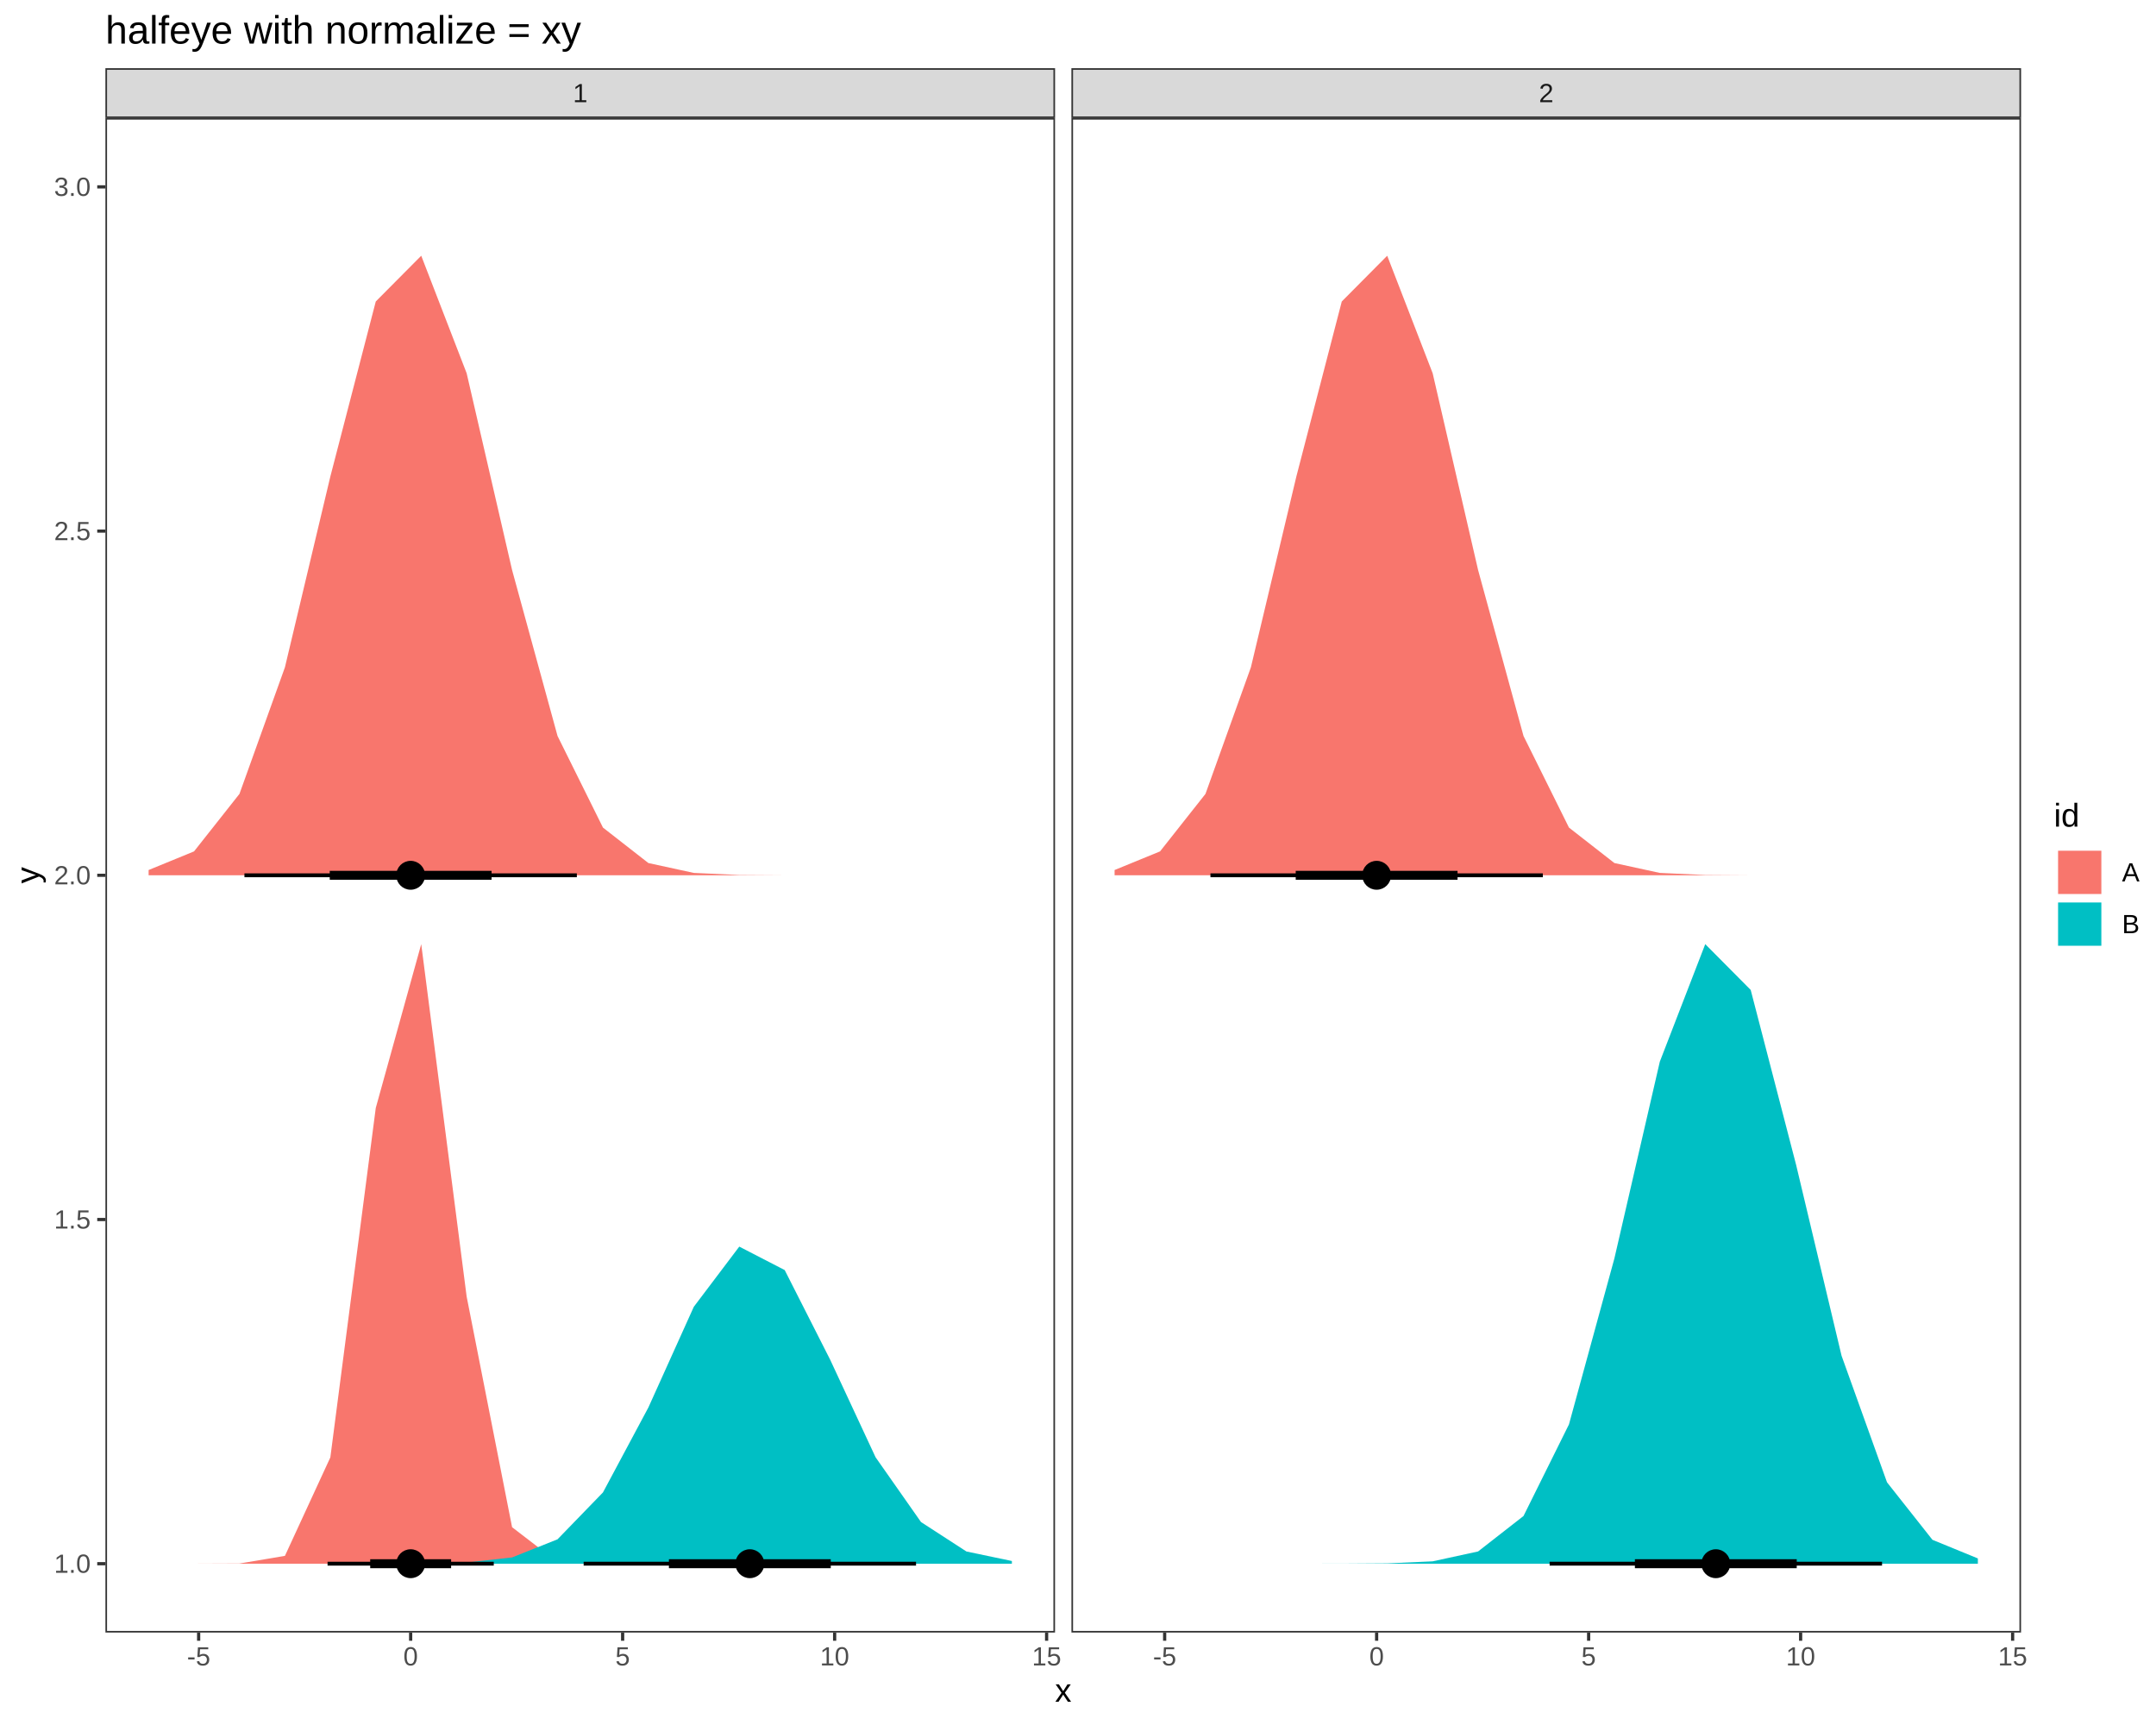
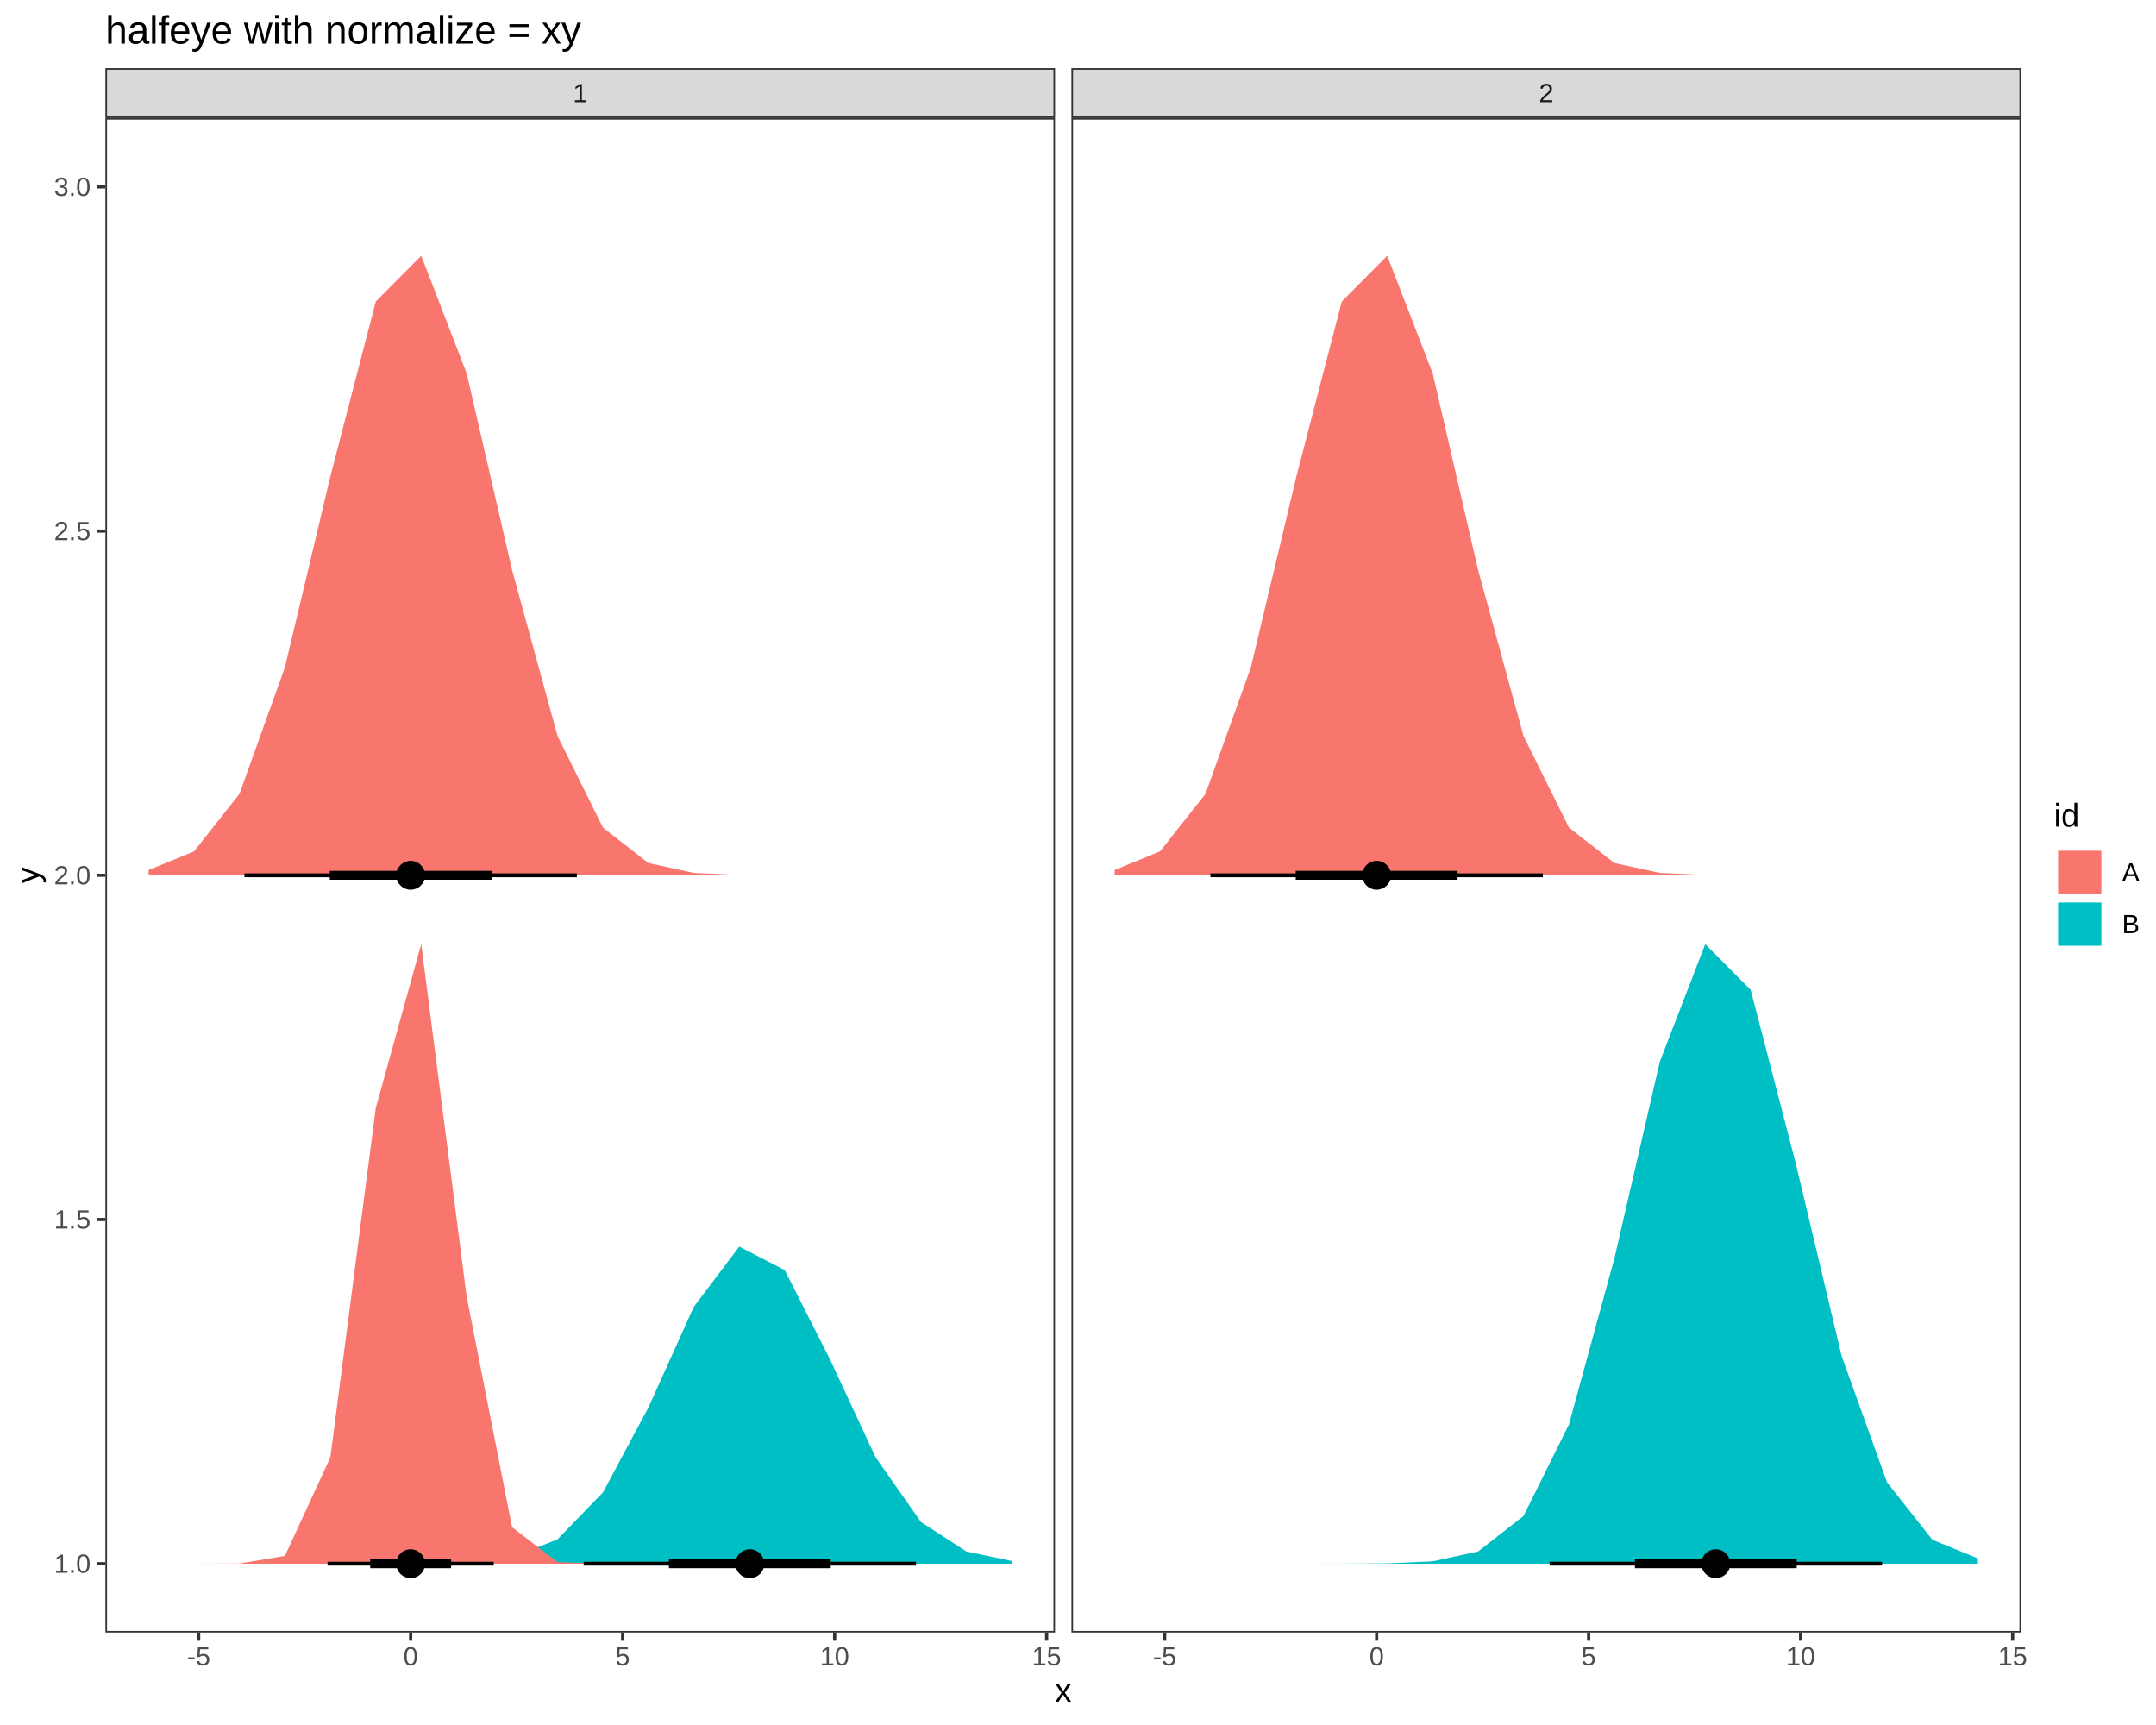
<svg xmlns="http://www.w3.org/2000/svg" viewBox="0 0 720.00 576.00">
  <defs>
    <style type="text/css">
    line, polyline, polygon, path, rect, circle {
      fill: none;
      stroke: #000000;
      stroke-linecap: round;
      stroke-linejoin: round;
      stroke-miterlimit: 10.00;
    }
  </style>
  </defs>
  <rect width="100%" height="100%" style="stroke: none; fill: #FFFFFF;" />
  <rect x="0.00" y="0.00" width="720.00" height="576.00" style="stroke-width: 1.07; stroke: #FFFFFF; fill: #FFFFFF;" />
  <defs>
    <clipPath id="cpMzUuMjF8MzUyLjMzfDU0NS4xM3wzOS40MQ==">
      <rect x="35.21" y="39.41" width="317.12" height="505.72" />
    </clipPath>
  </defs>
  <rect x="35.21" y="39.41" width="317.12" height="505.72" style="stroke-width: 1.07; stroke: none; fill: #FFFFFF;" clip-path="url(#cpMzUuMjF8MzUyLjMzfDU0NS4xM3wzOS40MQ==)" />
+   <polygon points="49.63,290.51 64.80,284.29 79.97,265.09 95.15,222.82 110.32,159.11 125.49,100.67 140.67,85.39 155.84,124.63 171.01,190.33 186.19,245.75 201.36,276.34 216.53,288.18 231.70,291.48 246.88,292.16 262.05,292.26 277.22,292.27 292.40,292.27 307.57,292.27 322.74,292.27 337.92,292.27 337.92,292.27 322.74,292.27 307.57,292.27 292.40,292.27 277.22,292.27 262.05,292.27 246.88,292.27 231.70,292.27 216.53,292.27 201.36,292.27 186.19,292.27 171.01,292.27 155.84,292.27 140.67,292.27 125.49,292.27 110.32,292.27 95.15,292.27 79.97,292.27 64.80,292.27 49.63,292.27 " style="stroke-width: 2.13; stroke: none; fill: #F8766D;" clip-path="url(#cpMzUuMjF8MzUyLjMzfDU0NS4xM3wzOS40MQ==)" />
+   <polygon points="49.63,522.14 64.80,522.14 79.97,522.14 95.15,522.14 110.32,522.14 125.49,522.14 140.67,522.08 155.84,521.74 171.01,520.05 186.19,513.99 201.36,498.34 216.53,469.97 231.70,436.35 246.88,416.26 262.05,424.09 277.22,453.99 292.40,486.60 307.57,508.23 322.74,518.06 337.92,521.24 337.92,522.14 322.74,522.14 307.57,522.14 292.40,522.14 277.22,522.14 262.05,522.14 246.88,522.14 231.70,522.14 216.53,522.14 201.36,522.14 186.19,522.14 171.01,522.14 155.84,522.14 140.67,522.14 125.49,522.14 110.32,522.14 95.15,522.14 79.97,522.14 64.80,522.14 49.63,522.14 " style="stroke-width: 2.13; stroke: none; fill: #00BFC4;" clip-path="url(#cpMzUuMjF8MzUyLjMzfDU0NS4xM3wzOS40MQ==)" />
  <polygon points="49.63,522.14 64.80,522.14 79.97,522.08 95.15,519.52 110.32,486.64 125.49,369.95 140.67,315.26 155.84,432.95 171.01,509.95 186.19,521.61 201.36,522.14 216.53,522.14 231.70,522.14 246.88,522.14 262.05,522.14 277.22,522.14 292.40,522.14 307.57,522.14 322.74,522.14 337.92,522.14 337.92,522.14 322.74,522.14 307.57,522.14 292.40,522.14 277.22,522.14 262.05,522.14 246.88,522.14 231.70,522.14 216.53,522.14 201.36,522.14 186.19,522.14 171.01,522.14 155.84,522.14 140.67,522.14 125.49,522.14 110.32,522.14 95.15,522.14 79.97,522.14 64.80,522.14 49.63,522.14 " style="stroke-width: 2.13; stroke: none; fill: #F8766D;" clip-path="url(#cpMzUuMjF8MzUyLjMzfDU0NS4xM3wzOS40MQ==)" />
-   <polygon points="49.63,522.14 64.80,522.14 79.97,522.14 95.15,522.14 110.32,522.14 125.49,522.14 140.67,522.08 155.84,521.74 171.01,520.05 186.19,513.99 201.36,498.34 216.53,469.97 231.70,436.35 246.88,416.26 262.05,424.09 277.22,453.99 292.40,486.60 307.57,508.23 322.74,518.06 337.92,521.24 337.92,522.14 322.74,522.14 307.57,522.14 292.40,522.14 277.22,522.14 262.05,522.14 246.88,522.14 231.70,522.14 216.53,522.14 201.36,522.14 186.19,522.14 171.01,522.14 155.84,522.14 140.67,522.14 125.49,522.14 110.32,522.14 95.15,522.14 79.97,522.14 64.80,522.14 49.63,522.14 " style="stroke-width: 2.13; stroke: none; fill: #00BFC4;" clip-path="url(#cpMzUuMjF8MzUyLjMzfDU0NS4xM3wzOS40MQ==)" />
-   <polygon points="49.63,290.51 64.80,284.29 79.97,265.09 95.15,222.82 110.32,159.11 125.49,100.67 140.67,85.39 155.84,124.63 171.01,190.33 186.19,245.75 201.36,276.34 216.53,288.18 231.70,291.48 246.88,292.16 262.05,292.26 277.22,292.27 292.40,292.27 307.57,292.27 322.74,292.27 337.92,292.27 337.92,292.27 322.74,292.27 307.57,292.27 292.40,292.27 277.22,292.27 262.05,292.27 246.88,292.27 231.70,292.27 216.53,292.27 201.36,292.27 186.19,292.27 171.01,292.27 155.84,292.27 140.67,292.27 125.49,292.27 110.32,292.27 95.15,292.27 79.97,292.27 64.80,292.27 49.63,292.27 " style="stroke-width: 2.13; stroke: none; fill: #F8766D;" clip-path="url(#cpMzUuMjF8MzUyLjMzfDU0NS4xM3wzOS40MQ==)" />
  <line x1="81.63" y1="292.27" x2="192.64" y2="292.27" style="stroke-width: 1.28; stroke-linecap: butt;" clip-path="url(#cpMzUuMjF8MzUyLjMzfDU0NS4xM3wzOS40MQ==)" />
  <line x1="194.91" y1="522.14" x2="305.91" y2="522.14" style="stroke-width: 1.28; stroke-linecap: butt;" clip-path="url(#cpMzUuMjF8MzUyLjMzfDU0NS4xM3wzOS40MQ==)" />
  <line x1="109.39" y1="522.14" x2="164.89" y2="522.14" style="stroke-width: 1.28; stroke-linecap: butt;" clip-path="url(#cpMzUuMjF8MzUyLjMzfDU0NS4xM3wzOS40MQ==)" />
  <line x1="223.39" y1="522.14" x2="277.43" y2="522.14" style="stroke-width: 2.99; stroke-linecap: butt;" clip-path="url(#cpMzUuMjF8MzUyLjMzfDU0NS4xM3wzOS40MQ==)" />
  <line x1="110.12" y1="292.27" x2="164.16" y2="292.27" style="stroke-width: 2.99; stroke-linecap: butt;" clip-path="url(#cpMzUuMjF8MzUyLjMzfDU0NS4xM3wzOS40MQ==)" />
  <line x1="123.63" y1="522.14" x2="150.65" y2="522.14" style="stroke-width: 2.99; stroke-linecap: butt;" clip-path="url(#cpMzUuMjF8MzUyLjMzfDU0NS4xM3wzOS40MQ==)" />
  <circle cx="137.14" cy="292.27" r="1.68pt" style="stroke-width: 1.06; fill: #000000;" clip-path="url(#cpMzUuMjF8MzUyLjMzfDU0NS4xM3wzOS40MQ==)" />
  <circle cx="250.41" cy="522.14" r="1.68pt" style="stroke-width: 1.06; fill: #000000;" clip-path="url(#cpMzUuMjF8MzUyLjMzfDU0NS4xM3wzOS40MQ==)" />
  <circle cx="137.14" cy="522.14" r="1.68pt" style="stroke-width: 1.06; fill: #000000;" clip-path="url(#cpMzUuMjF8MzUyLjMzfDU0NS4xM3wzOS40MQ==)" />
  <circle cx="250.41" cy="522.14" r="3.22pt" style="stroke-width: 1.06; fill: #000000;" clip-path="url(#cpMzUuMjF8MzUyLjMzfDU0NS4xM3wzOS40MQ==)" />
  <circle cx="137.14" cy="292.27" r="3.22pt" style="stroke-width: 1.06; fill: #000000;" clip-path="url(#cpMzUuMjF8MzUyLjMzfDU0NS4xM3wzOS40MQ==)" />
  <circle cx="137.14" cy="522.14" r="3.22pt" style="stroke-width: 1.06; fill: #000000;" clip-path="url(#cpMzUuMjF8MzUyLjMzfDU0NS4xM3wzOS40MQ==)" />
  <rect x="35.21" y="39.41" width="317.12" height="505.72" style="stroke-width: 1.07; stroke: #333333;" clip-path="url(#cpMzUuMjF8MzUyLjMzfDU0NS4xM3wzOS40MQ==)" />
  <defs>
    <clipPath id="cpMC4wMHw3MjAuMDB8NTc2LjAwfDAuMDA=">
      <rect x="0.00" y="0.00" width="720.00" height="576.00" />
    </clipPath>
  </defs>
  <defs>
    <clipPath id="cpMzU3LjgxfDY3NC45M3w1NDUuMTN8MzkuNDE=">
      <rect x="357.81" y="39.41" width="317.12" height="505.72" />
    </clipPath>
  </defs>
  <rect x="357.81" y="39.41" width="317.12" height="505.72" style="stroke-width: 1.07; stroke: none; fill: #FFFFFF;" clip-path="url(#cpMzU3LjgxfDY3NC45M3w1NDUuMTN8MzkuNDE=)" />
+   <polygon points="372.22,522.14 387.40,522.14 402.57,522.14 417.74,522.14 432.92,522.14 448.09,522.13 463.26,522.03 478.44,521.35 493.61,518.05 508.78,506.21 523.96,475.62 539.13,420.20 554.30,354.50 569.47,315.26 584.65,330.55 599.82,388.98 614.99,452.69 630.17,494.96 645.34,514.16 660.51,520.38 660.51,522.14 645.34,522.14 630.17,522.14 614.99,522.14 599.82,522.14 584.65,522.14 569.47,522.14 554.30,522.14 539.13,522.14 523.96,522.14 508.78,522.14 493.61,522.14 478.44,522.14 463.26,522.14 448.09,522.14 432.92,522.14 417.74,522.14 402.57,522.14 387.40,522.14 372.22,522.14 " style="stroke-width: 2.13; stroke: none; fill: #00BFC4;" clip-path="url(#cpMzU3LjgxfDY3NC45M3w1NDUuMTN8MzkuNDE=)" />
  <polygon points="372.22,290.51 387.40,284.29 402.57,265.09 417.74,222.82 432.92,159.11 448.09,100.67 463.26,85.39 478.44,124.63 493.61,190.33 508.78,245.75 523.96,276.34 539.13,288.18 554.30,291.48 569.47,292.16 584.65,292.26 599.82,292.27 614.99,292.27 630.17,292.27 645.34,292.27 660.51,292.27 660.51,292.27 645.34,292.27 630.17,292.27 614.99,292.27 599.82,292.27 584.65,292.27 569.47,292.27 554.30,292.27 539.13,292.27 523.96,292.27 508.78,292.27 493.61,292.27 478.44,292.27 463.26,292.27 448.09,292.27 432.92,292.27 417.74,292.27 402.57,292.27 387.40,292.27 372.22,292.27 " style="stroke-width: 2.13; stroke: none; fill: #F8766D;" clip-path="url(#cpMzU3LjgxfDY3NC45M3w1NDUuMTN8MzkuNDE=)" />
-   <polygon points="372.22,522.14 387.40,522.14 402.57,522.14 417.74,522.14 432.92,522.14 448.09,522.13 463.26,522.03 478.44,521.35 493.61,518.05 508.78,506.21 523.96,475.62 539.13,420.20 554.30,354.50 569.47,315.26 584.65,330.55 599.82,388.98 614.99,452.69 630.17,494.96 645.34,514.16 660.51,520.38 660.51,522.14 645.34,522.14 630.17,522.14 614.99,522.14 599.82,522.14 584.65,522.14 569.47,522.14 554.30,522.14 539.13,522.14 523.96,522.14 508.78,522.14 493.61,522.14 478.44,522.14 463.26,522.14 448.09,522.14 432.92,522.14 417.74,522.14 402.57,522.14 387.40,522.14 372.22,522.14 " style="stroke-width: 2.13; stroke: none; fill: #00BFC4;" clip-path="url(#cpMzU3LjgxfDY3NC45M3w1NDUuMTN8MzkuNDE=)" />
  <line x1="404.23" y1="292.27" x2="515.23" y2="292.27" style="stroke-width: 1.28; stroke-linecap: butt;" clip-path="url(#cpMzU3LjgxfDY3NC45M3w1NDUuMTN8MzkuNDE=)" />
  <line x1="517.50" y1="522.14" x2="628.51" y2="522.14" style="stroke-width: 1.28; stroke-linecap: butt;" clip-path="url(#cpMzU3LjgxfDY3NC45M3w1NDUuMTN8MzkuNDE=)" />
  <line x1="545.98" y1="522.14" x2="600.02" y2="522.14" style="stroke-width: 2.99; stroke-linecap: butt;" clip-path="url(#cpMzU3LjgxfDY3NC45M3w1NDUuMTN8MzkuNDE=)" />
  <line x1="432.71" y1="292.27" x2="486.75" y2="292.27" style="stroke-width: 2.99; stroke-linecap: butt;" clip-path="url(#cpMzU3LjgxfDY3NC45M3w1NDUuMTN8MzkuNDE=)" />
  <circle cx="459.73" cy="292.27" r="1.68pt" style="stroke-width: 1.06; fill: #000000;" clip-path="url(#cpMzU3LjgxfDY3NC45M3w1NDUuMTN8MzkuNDE=)" />
  <circle cx="573.00" cy="522.14" r="1.68pt" style="stroke-width: 1.06; fill: #000000;" clip-path="url(#cpMzU3LjgxfDY3NC45M3w1NDUuMTN8MzkuNDE=)" />
  <circle cx="573.00" cy="522.14" r="3.22pt" style="stroke-width: 1.06; fill: #000000;" clip-path="url(#cpMzU3LjgxfDY3NC45M3w1NDUuMTN8MzkuNDE=)" />
  <circle cx="459.73" cy="292.27" r="3.22pt" style="stroke-width: 1.06; fill: #000000;" clip-path="url(#cpMzU3LjgxfDY3NC45M3w1NDUuMTN8MzkuNDE=)" />
  <rect x="357.81" y="39.41" width="317.12" height="505.72" style="stroke-width: 1.07; stroke: #333333;" clip-path="url(#cpMzU3LjgxfDY3NC45M3w1NDUuMTN8MzkuNDE=)" />
  <defs>
    <clipPath id="cpMC4wMHw3MjAuMDB8NTc2LjAwfDAuMDA=">
      <rect x="0.00" y="0.00" width="720.00" height="576.00" />
    </clipPath>
  </defs>
  <defs>
    <clipPath id="cpMzUuMjF8MzUyLjMzfDM5LjQxfDIyLjc3">
      <rect x="35.21" y="22.77" width="317.12" height="16.64" />
    </clipPath>
  </defs>
  <rect x="35.21" y="22.77" width="317.12" height="16.64" style="stroke-width: 1.07; stroke: #333333; fill: #D9D9D9;" clip-path="url(#cpMzUuMjF8MzUyLjMzfDM5LjQxfDIyLjc3)" />
  <g clip-path="url(#cpMzUuMjF8MzUyLjMzfDM5LjQxfDIyLjc3)">
    <text x="191.33" y="34.12" style="font-size: 8.80px; fill: #1A1A1A; font-family: Liberation Sans;" textLength="4.89px" lengthAdjust="spacingAndGlyphs">1</text>
  </g>
  <defs>
    <clipPath id="cpMC4wMHw3MjAuMDB8NTc2LjAwfDAuMDA=">
      <rect x="0.00" y="0.00" width="720.00" height="576.00" />
    </clipPath>
  </defs>
  <defs>
    <clipPath id="cpMzU3LjgxfDY3NC45M3wzOS40MXwyMi43Nw==">
      <rect x="357.81" y="22.77" width="317.12" height="16.64" />
    </clipPath>
  </defs>
  <rect x="357.81" y="22.77" width="317.12" height="16.64" style="stroke-width: 1.07; stroke: #333333; fill: #D9D9D9;" clip-path="url(#cpMzU3LjgxfDY3NC45M3wzOS40MXwyMi43Nw==)" />
  <g clip-path="url(#cpMzU3LjgxfDY3NC45M3wzOS40MXwyMi43Nw==)">
    <text x="513.92" y="34.12" style="font-size: 8.80px; fill: #1A1A1A; font-family: Liberation Sans;" textLength="4.89px" lengthAdjust="spacingAndGlyphs">2</text>
  </g>
  <defs>
    <clipPath id="cpMC4wMHw3MjAuMDB8NTc2LjAwfDAuMDA=">
      <rect x="0.00" y="0.00" width="720.00" height="576.00" />
    </clipPath>
  </defs>
  <polyline points="66.34,547.87 66.34,545.13 " style="stroke-width: 1.07; stroke: #333333; stroke-linecap: butt;" clip-path="url(#cpMC4wMHw3MjAuMDB8NTc2LjAwfDAuMDA=)" />
  <polyline points="137.14,547.87 137.14,545.13 " style="stroke-width: 1.07; stroke: #333333; stroke-linecap: butt;" clip-path="url(#cpMC4wMHw3MjAuMDB8NTc2LjAwfDAuMDA=)" />
  <polyline points="207.93,547.87 207.93,545.13 " style="stroke-width: 1.07; stroke: #333333; stroke-linecap: butt;" clip-path="url(#cpMC4wMHw3MjAuMDB8NTc2LjAwfDAuMDA=)" />
  <polyline points="278.73,547.87 278.73,545.13 " style="stroke-width: 1.07; stroke: #333333; stroke-linecap: butt;" clip-path="url(#cpMC4wMHw3MjAuMDB8NTc2LjAwfDAuMDA=)" />
  <polyline points="349.52,547.87 349.52,545.13 " style="stroke-width: 1.07; stroke: #333333; stroke-linecap: butt;" clip-path="url(#cpMC4wMHw3MjAuMDB8NTc2LjAwfDAuMDA=)" />
  <g clip-path="url(#cpMC4wMHw3MjAuMDB8NTc2LjAwfDAuMDA=)">
    <text x="62.44" y="556.11" style="font-size: 8.80px; fill: #4D4D4D; font-family: Liberation Sans;" textLength="7.81px" lengthAdjust="spacingAndGlyphs">-5</text>
  </g>
  <g clip-path="url(#cpMC4wMHw3MjAuMDB8NTc2LjAwfDAuMDA=)">
    <text x="134.69" y="556.11" style="font-size: 8.80px; fill: #4D4D4D; font-family: Liberation Sans;" textLength="4.89px" lengthAdjust="spacingAndGlyphs">0</text>
  </g>
  <g clip-path="url(#cpMC4wMHw3MjAuMDB8NTc2LjAwfDAuMDA=)">
    <text x="205.49" y="556.11" style="font-size: 8.80px; fill: #4D4D4D; font-family: Liberation Sans;" textLength="4.89px" lengthAdjust="spacingAndGlyphs">5</text>
  </g>
  <g clip-path="url(#cpMC4wMHw3MjAuMDB8NTc2LjAwfDAuMDA=)">
    <text x="273.83" y="556.11" style="font-size: 8.80px; fill: #4D4D4D; font-family: Liberation Sans;" textLength="9.78px" lengthAdjust="spacingAndGlyphs">10</text>
  </g>
  <g clip-path="url(#cpMC4wMHw3MjAuMDB8NTc2LjAwfDAuMDA=)">
    <text x="344.63" y="556.11" style="font-size: 8.80px; fill: #4D4D4D; font-family: Liberation Sans;" textLength="9.78px" lengthAdjust="spacingAndGlyphs">15</text>
  </g>
  <polyline points="388.94,547.87 388.94,545.13 " style="stroke-width: 1.07; stroke: #333333; stroke-linecap: butt;" clip-path="url(#cpMC4wMHw3MjAuMDB8NTc2LjAwfDAuMDA=)" />
  <polyline points="459.73,547.87 459.73,545.13 " style="stroke-width: 1.07; stroke: #333333; stroke-linecap: butt;" clip-path="url(#cpMC4wMHw3MjAuMDB8NTc2LjAwfDAuMDA=)" />
  <polyline points="530.53,547.87 530.53,545.13 " style="stroke-width: 1.07; stroke: #333333; stroke-linecap: butt;" clip-path="url(#cpMC4wMHw3MjAuMDB8NTc2LjAwfDAuMDA=)" />
  <polyline points="601.32,547.87 601.32,545.13 " style="stroke-width: 1.07; stroke: #333333; stroke-linecap: butt;" clip-path="url(#cpMC4wMHw3MjAuMDB8NTc2LjAwfDAuMDA=)" />
  <polyline points="672.12,547.87 672.12,545.13 " style="stroke-width: 1.07; stroke: #333333; stroke-linecap: butt;" clip-path="url(#cpMC4wMHw3MjAuMDB8NTc2LjAwfDAuMDA=)" />
  <g clip-path="url(#cpMC4wMHw3MjAuMDB8NTc2LjAwfDAuMDA=)">
    <text x="385.03" y="556.11" style="font-size: 8.80px; fill: #4D4D4D; font-family: Liberation Sans;" textLength="7.81px" lengthAdjust="spacingAndGlyphs">-5</text>
  </g>
  <g clip-path="url(#cpMC4wMHw3MjAuMDB8NTc2LjAwfDAuMDA=)">
    <text x="457.29" y="556.11" style="font-size: 8.80px; fill: #4D4D4D; font-family: Liberation Sans;" textLength="4.89px" lengthAdjust="spacingAndGlyphs">0</text>
  </g>
  <g clip-path="url(#cpMC4wMHw3MjAuMDB8NTc2LjAwfDAuMDA=)">
    <text x="528.08" y="556.11" style="font-size: 8.80px; fill: #4D4D4D; font-family: Liberation Sans;" textLength="4.89px" lengthAdjust="spacingAndGlyphs">5</text>
  </g>
  <g clip-path="url(#cpMC4wMHw3MjAuMDB8NTc2LjAwfDAuMDA=)">
    <text x="596.43" y="556.11" style="font-size: 8.80px; fill: #4D4D4D; font-family: Liberation Sans;" textLength="9.78px" lengthAdjust="spacingAndGlyphs">10</text>
  </g>
  <g clip-path="url(#cpMC4wMHw3MjAuMDB8NTc2LjAwfDAuMDA=)">
    <text x="667.23" y="556.11" style="font-size: 8.80px; fill: #4D4D4D; font-family: Liberation Sans;" textLength="9.78px" lengthAdjust="spacingAndGlyphs">15</text>
  </g>
  <g clip-path="url(#cpMC4wMHw3MjAuMDB8NTc2LjAwfDAuMDA=)">
    <text x="18.06" y="525.17" style="font-size: 8.80px; fill: #4D4D4D; font-family: Liberation Sans;" textLength="12.22px" lengthAdjust="spacingAndGlyphs">1.0</text>
  </g>
  <g clip-path="url(#cpMC4wMHw3MjAuMDB8NTc2LjAwfDAuMDA=)">
    <text x="18.06" y="410.23" style="font-size: 8.80px; fill: #4D4D4D; font-family: Liberation Sans;" textLength="12.22px" lengthAdjust="spacingAndGlyphs">1.5</text>
  </g>
  <g clip-path="url(#cpMC4wMHw3MjAuMDB8NTc2LjAwfDAuMDA=)">
    <text x="18.06" y="295.30" style="font-size: 8.80px; fill: #4D4D4D; font-family: Liberation Sans;" textLength="12.22px" lengthAdjust="spacingAndGlyphs">2.0</text>
  </g>
  <g clip-path="url(#cpMC4wMHw3MjAuMDB8NTc2LjAwfDAuMDA=)">
    <text x="18.06" y="180.36" style="font-size: 8.80px; fill: #4D4D4D; font-family: Liberation Sans;" textLength="12.22px" lengthAdjust="spacingAndGlyphs">2.5</text>
  </g>
  <g clip-path="url(#cpMC4wMHw3MjAuMDB8NTc2LjAwfDAuMDA=)">
    <text x="18.06" y="65.42" style="font-size: 8.80px; fill: #4D4D4D; font-family: Liberation Sans;" textLength="12.22px" lengthAdjust="spacingAndGlyphs">3.0</text>
  </g>
  <polyline points="32.47,522.14 35.21,522.14 " style="stroke-width: 1.07; stroke: #333333; stroke-linecap: butt;" clip-path="url(#cpMC4wMHw3MjAuMDB8NTc2LjAwfDAuMDA=)" />
  <polyline points="32.47,407.21 35.21,407.21 " style="stroke-width: 1.07; stroke: #333333; stroke-linecap: butt;" clip-path="url(#cpMC4wMHw3MjAuMDB8NTc2LjAwfDAuMDA=)" />
  <polyline points="32.47,292.27 35.21,292.27 " style="stroke-width: 1.07; stroke: #333333; stroke-linecap: butt;" clip-path="url(#cpMC4wMHw3MjAuMDB8NTc2LjAwfDAuMDA=)" />
  <polyline points="32.47,177.34 35.21,177.34 " style="stroke-width: 1.07; stroke: #333333; stroke-linecap: butt;" clip-path="url(#cpMC4wMHw3MjAuMDB8NTc2LjAwfDAuMDA=)" />
  <polyline points="32.47,62.40 35.21,62.40 " style="stroke-width: 1.07; stroke: #333333; stroke-linecap: butt;" clip-path="url(#cpMC4wMHw3MjAuMDB8NTc2LjAwfDAuMDA=)" />
  <g clip-path="url(#cpMC4wMHw3MjAuMDB8NTc2LjAwfDAuMDA=)">
    <text x="352.32" y="568.24" style="font-size: 11.00px; font-family: Liberation Sans;" textLength="5.50px" lengthAdjust="spacingAndGlyphs">x</text>
  </g>
  <g clip-path="url(#cpMC4wMHw3MjAuMDB8NTc2LjAwfDAuMDA=)">
    <text transform="translate(13.04,295.02) rotate(-90)" style="font-size: 11.00px; font-family: Liberation Sans;" textLength="5.50px" lengthAdjust="spacingAndGlyphs">y</text>
  </g>
  <rect x="685.89" y="267.33" width="28.63" height="49.88" style="stroke-width: 1.07; stroke: none; fill: #FFFFFF;" clip-path="url(#cpMC4wMHw3MjAuMDB8NTc2LjAwfDAuMDA=)" />
  <g clip-path="url(#cpMC4wMHw3MjAuMDB8NTc2LjAwfDAuMDA=)">
    <text x="685.89" y="276.03" style="font-size: 11.00px; font-family: Liberation Sans;" textLength="8.56px" lengthAdjust="spacingAndGlyphs">id</text>
  </g>
  <rect x="685.89" y="282.65" width="17.28" height="17.28" style="stroke-width: 1.07; stroke: none; fill: #FFFFFF;" clip-path="url(#cpMC4wMHw3MjAuMDB8NTc2LjAwfDAuMDA=)" />
  <rect x="687.30" y="284.07" width="14.45" height="14.45" style="stroke-width: 2.13; stroke: none; stroke-linecap: square; stroke-linejoin: miter; fill: #F8766D;" clip-path="url(#cpMC4wMHw3MjAuMDB8NTc2LjAwfDAuMDA=)" />
  <rect x="685.89" y="299.93" width="17.28" height="17.28" style="stroke-width: 1.07; stroke: none; fill: #FFFFFF;" clip-path="url(#cpMC4wMHw3MjAuMDB8NTc2LjAwfDAuMDA=)" />
  <rect x="687.30" y="301.35" width="14.45" height="14.45" style="stroke-width: 2.13; stroke: none; stroke-linecap: square; stroke-linejoin: miter; fill: #00BFC4;" clip-path="url(#cpMC4wMHw3MjAuMDB8NTc2LjAwfDAuMDA=)" />
  <g clip-path="url(#cpMC4wMHw3MjAuMDB8NTc2LjAwfDAuMDA=)">
    <text x="708.65" y="294.32" style="font-size: 8.80px; font-family: Liberation Sans;" textLength="5.88px" lengthAdjust="spacingAndGlyphs">A</text>
  </g>
  <g clip-path="url(#cpMC4wMHw3MjAuMDB8NTc2LjAwfDAuMDA=)">
    <text x="708.65" y="311.60" style="font-size: 8.80px; font-family: Liberation Sans;" textLength="5.88px" lengthAdjust="spacingAndGlyphs">B</text>
  </g>
  <g clip-path="url(#cpMC4wMHw3MjAuMDB8NTc2LjAwfDAuMDA=)">
    <text x="35.21" y="14.56" style="font-size: 13.20px; font-family: Liberation Sans;" textLength="158.62px" lengthAdjust="spacingAndGlyphs">halfeye with normalize = xy</text>
  </g>
</svg>
